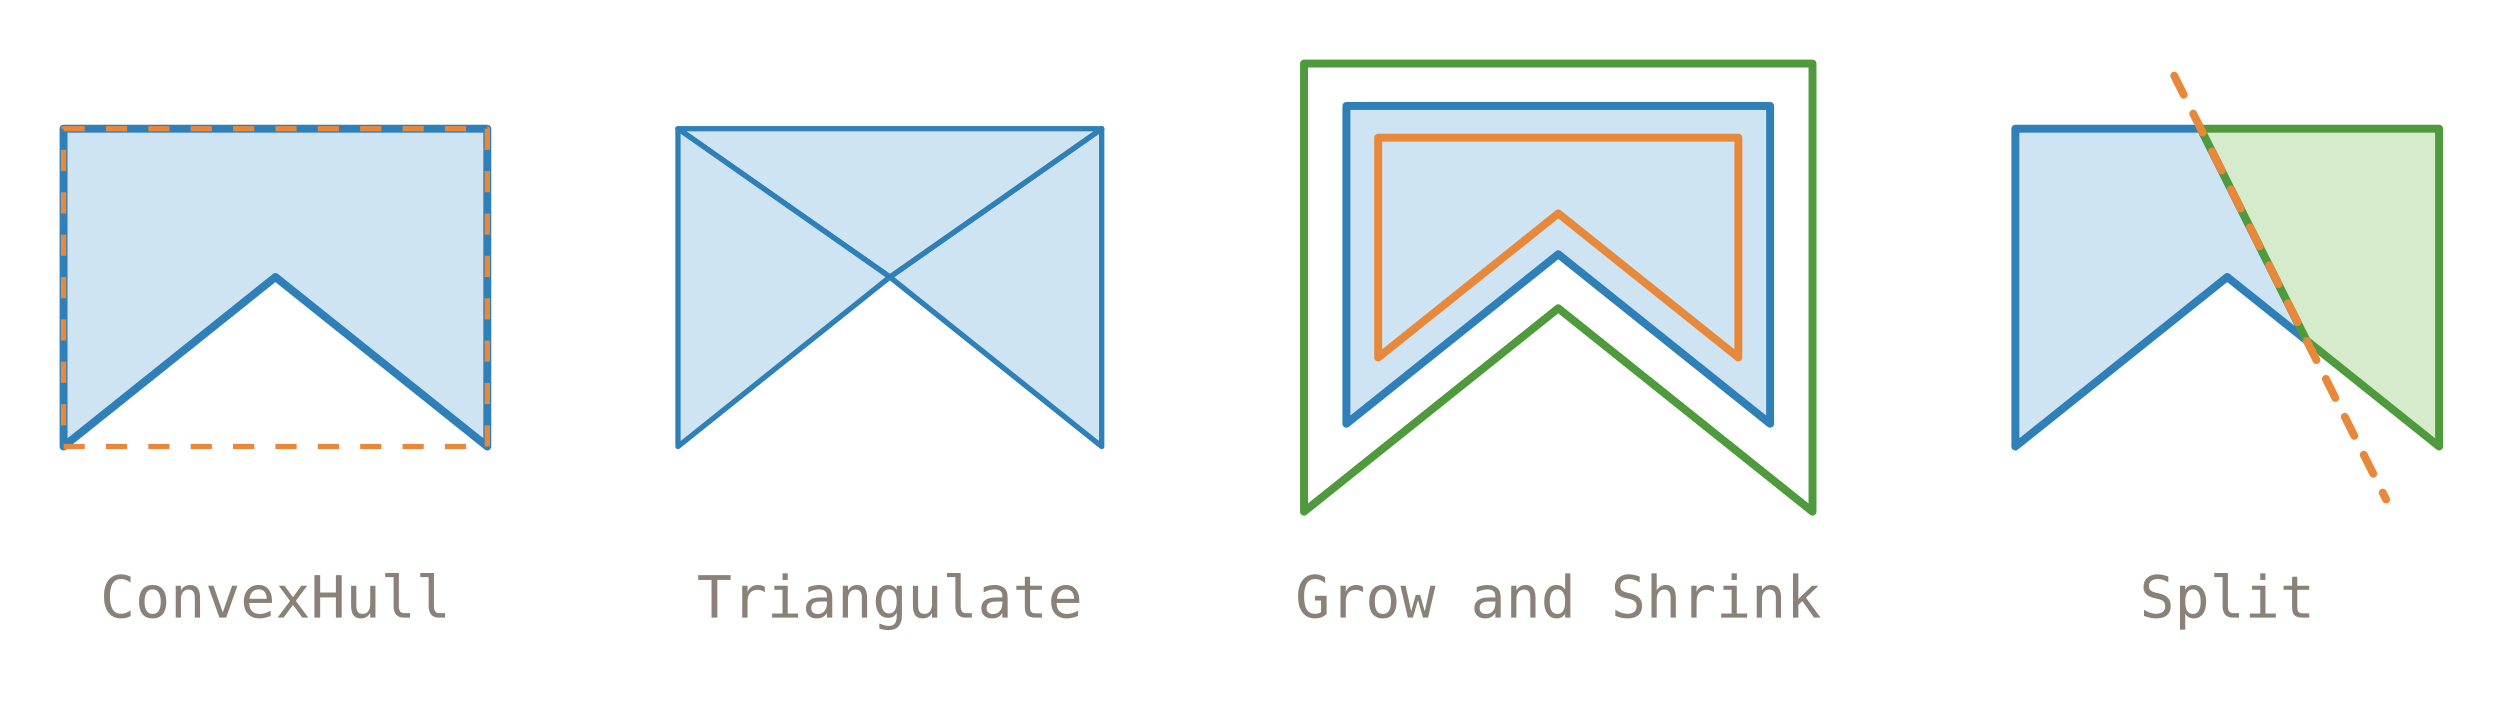
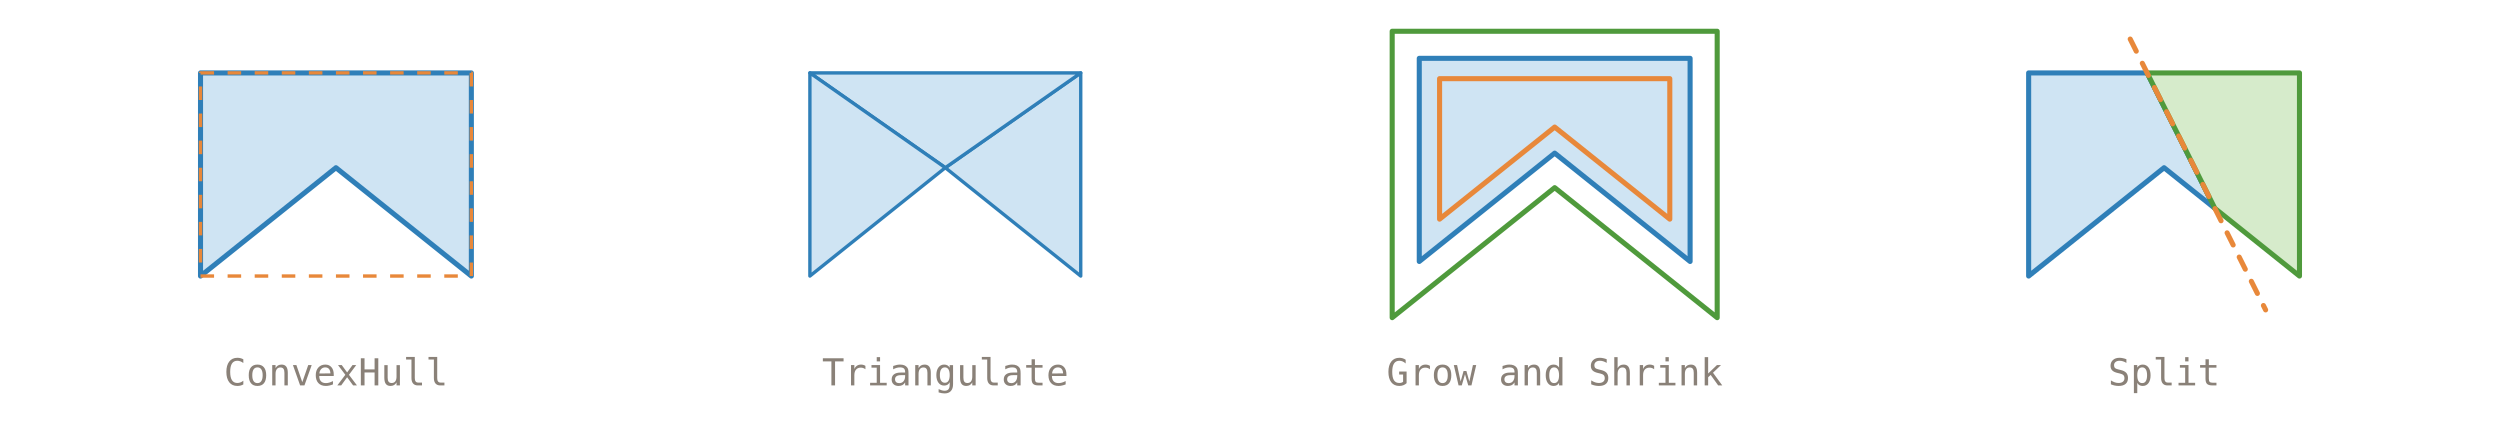
- <svg xmlns="http://www.w3.org/2000/svg" width="472" height="133" viewBox="0 0 472 133" role="img">
-   <g transform="translate(52.0 54.3)">
+ <svg xmlns="http://www.w3.org/2000/svg" width="960" height="165" viewBox="0 0 960 165" role="img">
+   <g transform="translate(77.0 28.0) scale(1.3) translate(40.0 30.0)">
    <polygon points="-40.0,-30.0 40.0,-30.0 40.0,30.0 0.0,-2.0 -40.0,30.0" fill="#cfe4f3" stroke="#2f7fb8" stroke-width="1.5" stroke-linejoin="round" />
    <polygon points="-40.0,-30.0 40.0,-30.0 40.0,30.0 -40.0,30.0" fill="none" stroke="#e8883a" stroke-width="1" stroke-dasharray="4 4" stroke-linejoin="round" />
  </g>
-   <text x="52.0" y="116.6" font-family="ui-monospace, SFMono-Regular, Menlo, Consolas, monospace" font-size="11" text-anchor="middle" fill="#8a8178">ConvexHull</text>
-   <g transform="translate(168.0 54.3)">
+   <text x="129.0" y="148.0" font-family="ui-monospace, SFMono-Regular, Menlo, Consolas, monospace" font-size="14.3" text-anchor="middle" fill="#8a8178">ConvexHull</text>
+   <g transform="translate(311.0 28.0) scale(1.3) translate(40.0 30.0)">
    <polygon points="40.0,-30.0 40.0,30.0 0.0,-2.0" fill="#cfe4f3" stroke="#2f7fb8" stroke-width="1" stroke-linejoin="round" />
    <polygon points="-40.0,-30.0 40.0,-30.0 0.0,-2.0" fill="#cfe4f3" stroke="#2f7fb8" stroke-width="1" stroke-linejoin="round" />
    <polygon points="-40.0,30.0 -40.0,-30.0 0.0,-2.0" fill="#cfe4f3" stroke="#2f7fb8" stroke-width="1" stroke-linejoin="round" />
  </g>
-   <text x="168.0" y="116.6" font-family="ui-monospace, SFMono-Regular, Menlo, Consolas, monospace" font-size="11" text-anchor="middle" fill="#8a8178">Triangulate</text>
-   <g transform="translate(294.2 50.0)">
+   <text x="363.0" y="148.0" font-family="ui-monospace, SFMono-Regular, Menlo, Consolas, monospace" font-size="14.3" text-anchor="middle" fill="#8a8178">Triangulate</text>
+   <g transform="translate(534.6 12.0) scale(1.3) translate(48.0 38.0)">
    <polygon points="-48.0,-38.0 48.0,-38.0 48.0,46.6 0.0,8.2 -48.0,46.6" fill="none" stroke="#4f9a3c" stroke-width="1.5" stroke-linejoin="round" />
    <polygon points="-40.0,-30.0 40.0,-30.0 40.0,30.0 0.0,-2.0 -40.0,30.0" fill="#cfe4f3" stroke="#2f7fb8" stroke-width="1.5" stroke-linejoin="round" />
    <polygon points="-34.0,-24.0 34.0,-24.0 34.0,17.5 0.0,-9.7 -34.0,17.5" fill="none" stroke="#e8883a" stroke-width="1.5" stroke-linejoin="round" />
  </g>
-   <text x="294.2" y="116.6" font-family="ui-monospace, SFMono-Regular, Menlo, Consolas, monospace" font-size="11" text-anchor="middle" fill="#8a8178">Grow and Shrink</text>
-   <g transform="translate(420.5 54.3)">
+   <text x="597.0" y="148.0" font-family="ui-monospace, SFMono-Regular, Menlo, Consolas, monospace" font-size="14.3" text-anchor="middle" fill="#8a8178">Grow and Shrink</text>
+   <g transform="translate(779.0 15.0) scale(1.3) translate(40.0 40.0)">
    <polygon points="-40.0,-30.0 -5.0,-30.0 15.0,10.0 0.0,-2.0 -40.0,30.0" fill="#cfe4f3" stroke="#2f7fb8" stroke-width="1.5" stroke-linejoin="round" />
    <polygon points="-5.0,-30.0 40.0,-30.0 40.0,30.0 15.0,10.0" fill="#d6ebcb" stroke="#4f9a3c" stroke-width="1.5" stroke-linejoin="round" />
    <line x1="-10.0" y1="-40.0" x2="30.0" y2="40.0" stroke="#e8883a" stroke-width="1.5" stroke-dasharray="4 4" stroke-linecap="round" />
  </g>
-   <text x="420.5" y="116.6" font-family="ui-monospace, SFMono-Regular, Menlo, Consolas, monospace" font-size="11" text-anchor="middle" fill="#8a8178">Split</text>
+   <text x="831.0" y="148.0" font-family="ui-monospace, SFMono-Regular, Menlo, Consolas, monospace" font-size="14.3" text-anchor="middle" fill="#8a8178">Split</text>
</svg>
